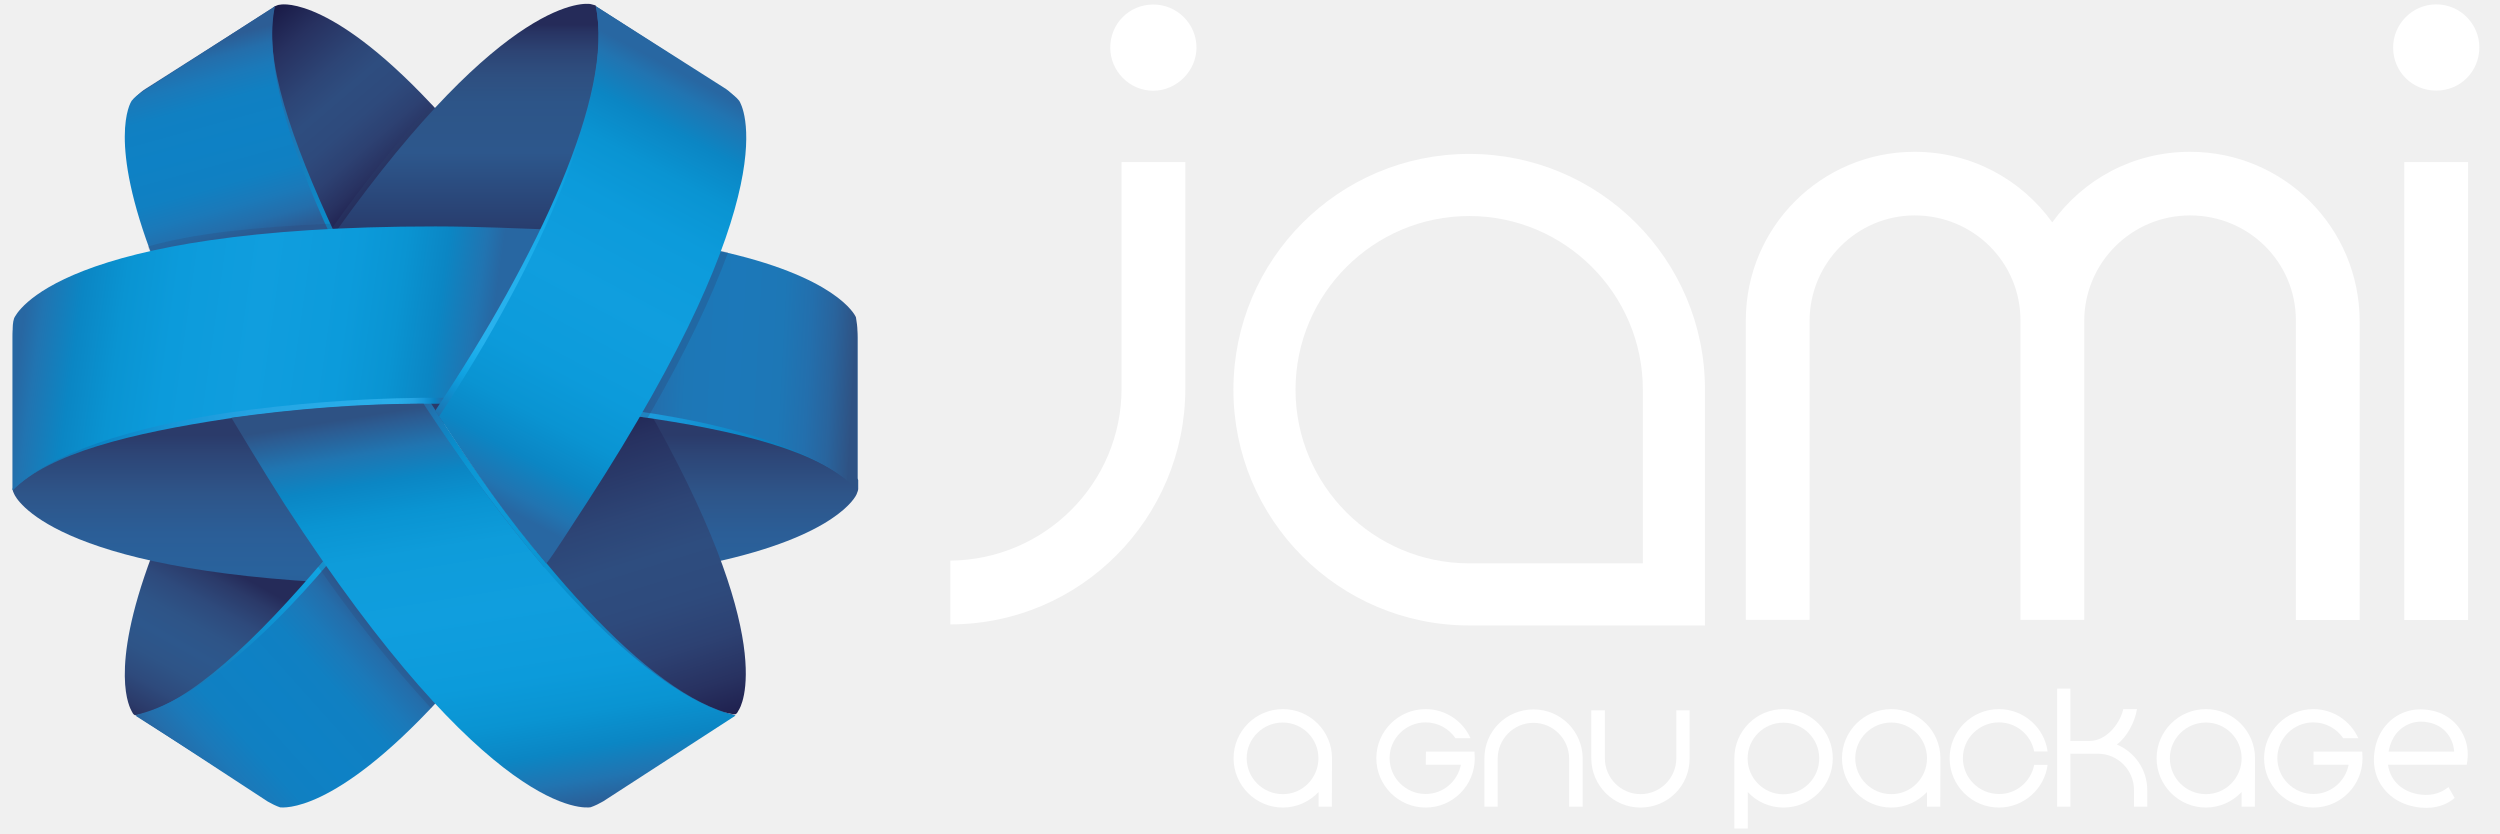
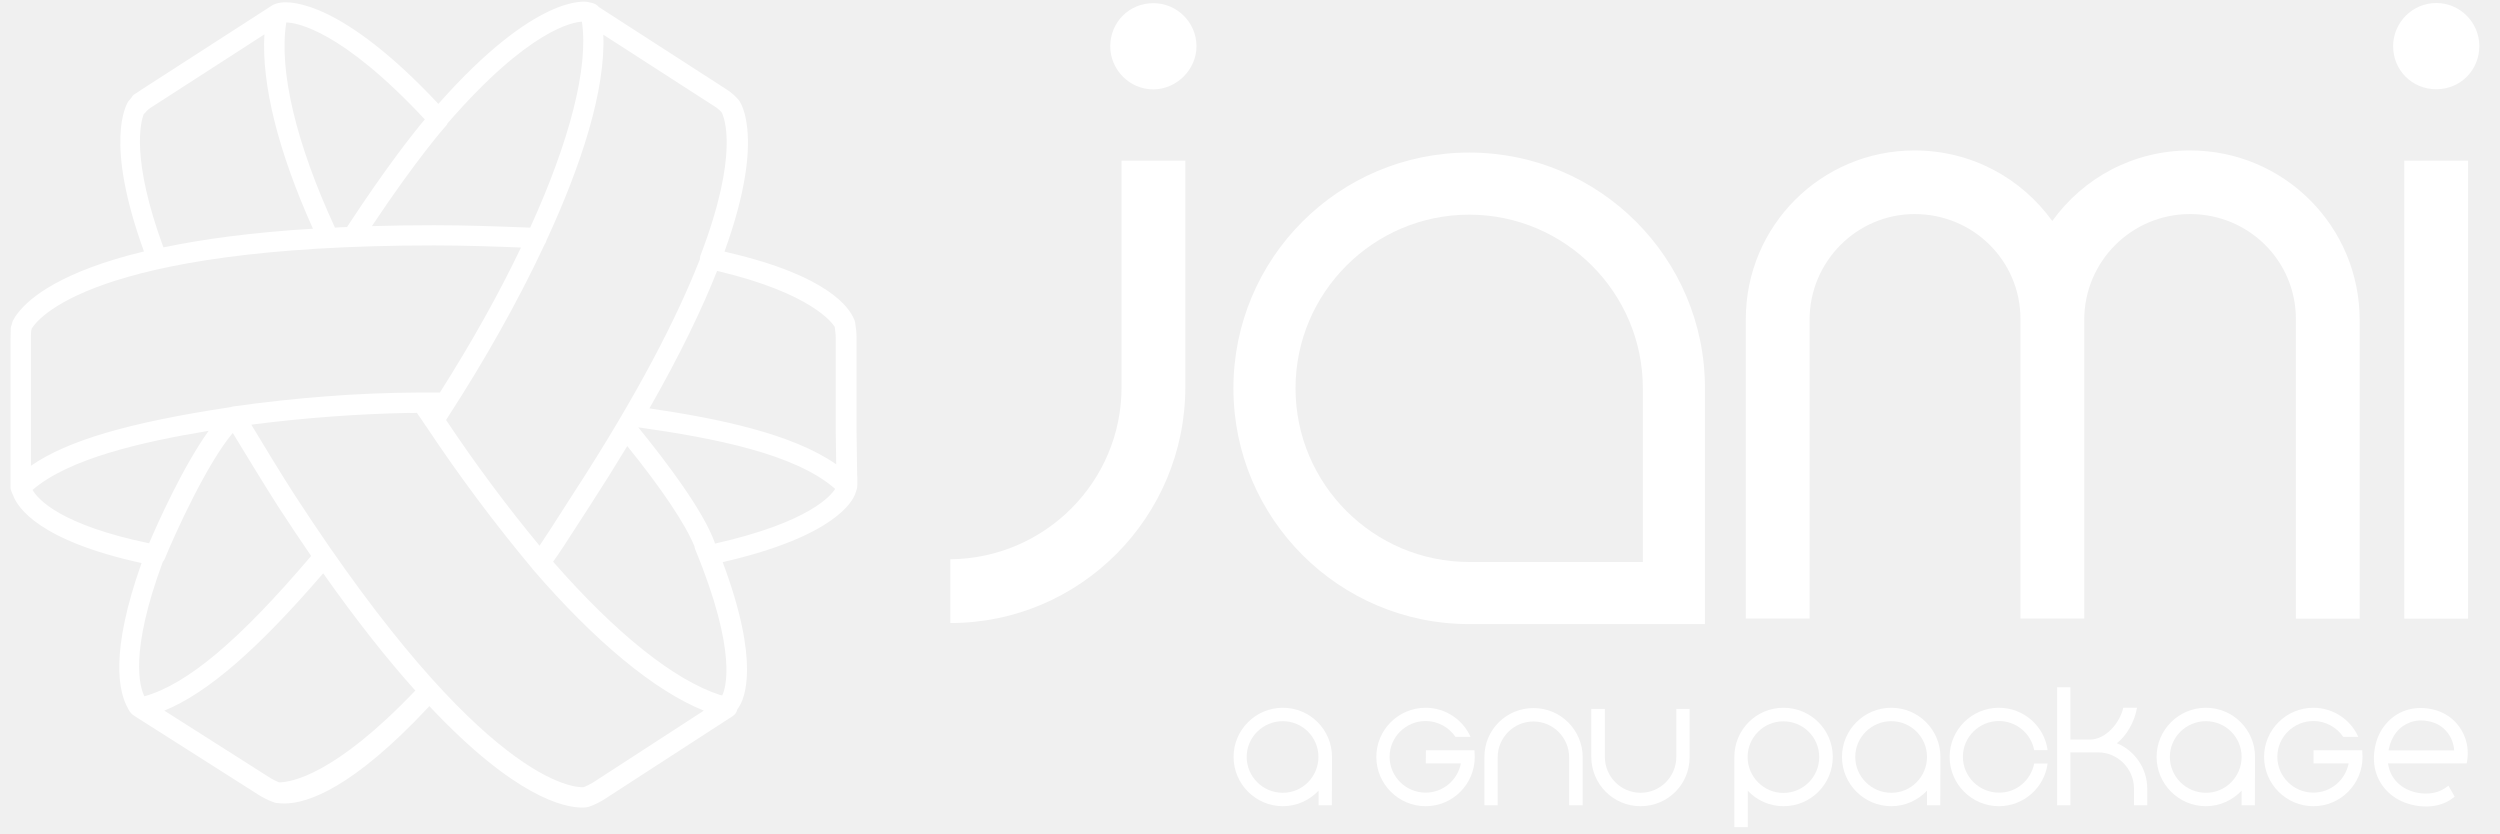
- <svg xmlns="http://www.w3.org/2000/svg" version="1.1" id="Layer_1" x="0px" y="0px" viewBox="0 0 1658.4 552.8" style="enable-background:new 0 0 1658.4 552.8;" xml:space="preserve">
+ <svg xmlns="http://www.w3.org/2000/svg" version="1.1" id="Layer_4" x="0px" y="0px" viewBox="0 0 1658.4 552.8" style="enable-background:new 0 0 1658.4 552.8;" xml:space="preserve">
  <style type="text/css">
	.st0{fill:#FFFFFF;}
- 	.st1{fill:url(#SVGID_1_);}
- 	.st2{fill:url(#SVGID_2_);}
- 	.st3{fill:url(#SVGID_3_);}
- 	.st4{fill:url(#SVGID_4_);}
- 	.st5{fill:url(#SVGID_5_);}
- 	.st6{fill:url(#SVGID_6_);}
- 	.st7{opacity:0.4;fill:url(#SVGID_7_);enable-background:new    ;}
- 	.st8{fill:url(#SVGID_8_);}
- 	.st9{fill:url(#SVGID_9_);}
- 	.st10{fill:url(#SVGID_10_);}
- 	.st11{fill:url(#SVGID_11_);}
- 	.st12{fill:url(#SVGID_12_);}
- 	.st13{fill:url(#SVGID_13_);}
- 	.st14{fill:url(#SVGID_14_);}
- 	.st15{fill:url(#SVGID_15_);}
- 	.st16{fill:url(#SVGID_16_);}
- 	.st17{opacity:0.2;fill:url(#SVGID_17_);enable-background:new    ;}
- 	.st18{fill:url(#SVGID_18_);}
- 	.st19{fill:url(#SVGID_19_);}
- 	.st20{opacity:0.25;fill:url(#SVGID_20_);enable-background:new    ;}
- 	.st21{fill:url(#SVGID_21_);}
- 	.st22{fill:url(#SVGID_22_);}
- 	.st23{opacity:0.2;fill:url(#SVGID_23_);enable-background:new    ;}
- 	.st24{fill:url(#SVGID_24_);}
</style>
-   <g id="Layer_1_1_">
+   <path class="st0" d="M568.6,315.2l-0.4-29v-62.3v-0.1c0-3.5-0.5-7.3-1-10.2c-0.1-0.3-0.2-0.7-0.3-1c0-0.1-0.1-0.3-0.3-0.7  c-3-7.6-17-28.9-83.2-44.3c-0.9-0.2-1.9-0.5-2.8-0.7c14.4-39.8,16.6-65.1,15.2-80.5c0-0.1,0-0.2,0-0.4c0-0.3,0-0.5-0.1-0.8  c-1-9.9-3.5-15.5-5.1-18.1c-0.1-0.2-0.3-0.5-0.5-0.7c-0.5-0.6-1.1-1.2-1.7-1.8c-0.5-0.5-0.9-1-1.4-1.4c-0.1-0.1-0.2-0.2-0.3-0.3  l-0.1-0.1c-0.1-0.1-0.2-0.2-0.4-0.3c-1.5-1.4-3.1-2.5-4.4-3.3L397.3,4.7c-0.6-0.8-1.4-1.4-2.3-1.9c-1.3-0.7-2.5-0.9-3.3-1.1  c-0.3,0-0.6-0.1-1-0.2c-0.3-0.1-0.5-0.1-0.8-0.2c-1.5-0.3-34.1-5.8-99.1,67.6c-64.3-68.6-98-68-104.2-67.2c-2.6,0.2-5.1,1.3-5.8,1.7  c-0.2,0.1-0.4,0.3-0.6,0.4L94.1,59.3c-0.3,0.2-0.7,0.4-1.1,0.8c-0.4,0.3-0.9,0.5-1.3,0.8l-2.3,1.5c-1,0.6-1.7,1.4-2.2,2.4  c-0.6,0.6-1.2,1.3-1.9,2.2c-1.8,2.6-16.1,27.4,10.2,99.8C40.8,180,20,197.4,12.3,207.1c-1.9,2.3-3,4.2-3.6,5.4  c-0.2,0.3-0.3,0.6-0.4,0.9c-0.2,0.7-0.4,1.4-0.6,2.1c-0.4,0.9-0.6,1.8-0.6,2.8v1.7C7,221.6,7,223.1,7,224.6v98.7  c0,1.1,0.3,2.2,0.8,3.2c0.2,0.6,0.4,1.2,0.7,1.6c3.1,8.9,17.8,30.6,85.4,45.4c-21.3,59.9-15,85.9-9.1,96.2c0.6,1.3,1.7,3.5,3.8,4.8  c0.3,0.2,0.7,0.5,1,0.7l83.1,52.8c0.3,0.2,0.6,0.3,0.9,0.5c1.2,0.7,2.8,1.5,4.5,2.3c1.3,0.6,2.7,1.1,4.1,1.6c0.7,0.2,1,0.3,1.7,0.3  c1.4,0.2,3,0.3,4.7,0.3c15.3,0,45.2-10,95.7-64c0.2-0.2,0.4-0.4,0.5-0.6c57.1,60.8,89.8,67.3,101.2,67.3c0,0,0,0,0.1,0s0.2,0,0.2,0  c1.6,0,2.7-0.1,3.3-0.3c0.3,0,0.7-0.1,1-0.2c3.9-1.3,7.3-3.2,9.7-4.6l85.8-55.6c1.5-1,2.6-2.5,2.9-4.2c0.4-0.6,0.8-1.2,1.1-1.7  c3.6-5.3,14.5-29-10.7-96.2c75-17.2,86.4-40.8,88-45.5l0.3-0.9c0.5-1.2,1-2.7,1-4.6v-5.7C568.7,315.9,568.7,315.5,568.6,315.2z   M109,471.4c28.7-11.7,62-40.7,105.4-91.1c22.6,32.1,43,57.6,61.1,77.8c-53.4,56-82.3,60.8-90.3,60.9c-1.8-0.7-3.9-1.7-5.7-2.8  L109,471.4z M393.2,519.2c-2.1,1.2-4.2,2.3-6.2,3c-5.4,0.3-66.4-1.3-191.3-193.5c-9.3-14.4-20.8-33.4-29-47  c35.9-4.6,70.4-7.1,104.7-7.8c0.4,0.1,0.7,0.1,1.1,0.1c0.1,0,0.1,0,0.1,0l3.5-0.1c0.2,0,0.3,0,0.5,0c0.6,1,1.3,1.9,1.9,2.8  c1.3,1.8,2.5,3.7,3.7,5.5c0.2,0.3,0.4,0.5,0.6,0.8c22,33.1,45.7,64.8,70.4,94.3c0,0.1,0,0.1,0,0.1c41.5,48.2,81.2,81,113.7,94  L393.2,519.2z M20.5,309v-84.4c0-2.7,0-4.8,0.5-6.5c3-5.2,37.6-55.3,266.9-55.3c21.2,0,42.2,0.8,57.6,1.4h0.1  c-14.6,30.6-32.8,63.1-53.8,96.2h-14l0,0l0,0c-0.4,0-0.7,0-1.1,0c-38.7,0.2-79.6,3.3-121.9,9.2c-0.3,0.1-0.6,0.1-0.9,0.2  c-0.2,0.1-0.4,0.1-0.6,0.2c-0.2,0-0.3,0-0.5,0.1C85.9,280.2,44.9,292.1,20.5,309z M357.9,362c-21.7-26.2-42.6-54.3-62-83.4  c0.7-1.1,1.4-2.2,2.1-3.3c22.3-34.4,45-74,63.3-113.2c0.6-0.8,1.1-1.8,1.3-2.8c23.3-50.4,39.2-99.9,37.6-136.3l74,47.7  c0.9,0.5,1.9,1.3,2.9,2.2c0,0,0.1,0.1,0.2,0.2c0.4,0.5,1,0.9,1.4,1.4c1.7,3.3,11.8,27.4-14,94.9c-0.3,0.8-0.4,1.6-0.4,2.5  c-14.7,37.6-40.4,88.5-84.5,156.3c-2.7,4.2-5.7,8.8-8.6,13.4C366.4,349.1,361.4,356.9,357.9,362z M475.7,179.7  c63.1,14.9,76.6,34.9,78,37.1c0.3,2.2,0.7,5,0.7,7.2v62.6l0.3,21.4c-29.4-20.4-77.9-30.3-123.9-37.1  C451.4,234.8,465.8,204.7,475.7,179.7z M386,14.4c4.6,30.2-8.2,79.3-34.3,136.6l-5.7-0.2c-15.5-0.6-36.7-1.4-58.1-1.4  c-14.5,0-28.2,0.2-41.2,0.6c30.1-45.2,48.9-66.3,49.1-66.5c0.5-0.5,0.9-1.1,1.1-1.7C351.2,19.1,380.6,14.6,386,14.4z M281.8,79.2  c-7.7,9.2-25.9,32.1-51.6,71.4c-2.7,0.1-5.4,0.2-8,0.4c-25.9-56.1-37.3-104.1-32.3-136.1C196.7,15,226.5,19.9,281.8,79.2z   M95.3,75.8c0.3-0.3,0.6-0.6,0.9-0.9c1.2-1.6,2.9-3,5.1-4.3l74.1-47.8c-2,33.1,9.2,77.9,32.2,128.9c-40.8,2.5-73.3,7-99.2,12.4  C86.7,105,93.4,80.9,95.3,75.8z M21.6,325c23.8-20.7,72.5-31.9,116.8-39.2c-16.8,23.4-33.6,60.7-39.5,74.6  C40.2,348.2,25.2,331.3,21.6,325z M108,372.7c0.5-0.5,0.9-1.1,1.2-1.8c7.3-17.8,28.2-63.5,45.2-83.7c8.3,13.7,20.5,33.7,30.1,48.8  c7.5,11.6,14.9,22.5,21.9,32.8c-47.6,56-82,85-110.6,93.1C92.7,455.7,85.7,433,108,372.7z M479.1,461.3c-0.4,0-0.9-0.2-1.5-0.3l0,0  c-30.3-9.8-69.1-40.8-110.7-88.4c3.8-5.1,9.6-14.2,15.8-23.8c2.9-4.5,5.9-9.1,8.6-13.3c9-13.9,17.2-27,24.8-39.6  c23.1,28.6,38.7,52,44.6,66.6c0.1,0.7,0.2,1.3,0.5,2C489.6,433.3,481.2,457.1,479.1,461.3z M474.3,360.6c-0.1-0.3-0.2-0.7-0.3-1  c-7.6-20.9-31.4-52.5-50.5-76c0,0,0-0.1,0.1-0.1c50.2,7.1,104.1,17.6,130.4,40.8C551.6,328.2,537.8,346.3,474.3,360.6z" />
+   <g>
+     <g>
+       <path class="st0" d="M786.3,106.6v150.2c0,86.2-69.7,156.5-155.9,156.5V371c62.8-0.6,113.6-51.4,113.6-114.2V106.6H786.3z     M793.7,30.7c0-16-13.1-28.6-28.6-28.6c-16,0-28.6,12.6-28.6,28.6c0,15.4,12.6,28.6,28.6,28.6C780.6,59.2,793.7,46.1,793.7,30.7z" />
+       <path class="st0" d="M1523,410.4V211.7c0-38.8-31.4-69.7-70.2-69.7c-38.8,0-70.2,31.4-70.2,70.2v198.1h-42.3V211.7    c0-38.8-31.4-69.7-70.2-69.7c-38.3,0-69.7,31.4-69.7,70.2v198.1h-42.3V211.7c0-62.2,50.3-111.9,111.9-111.9    c37.7,0,70.8,18.3,91.4,46.8c20.6-28.6,53.7-46.8,91.4-46.8c62.2,0,112.5,50.3,112.5,112.5v198.1H1523z" />
+       <path class="st0" d="M1616.1,59.2c-16,0-28.6-12.6-28.6-28.6c0-15.4,12.6-28.6,28.6-28.6s28.6,13.1,28.6,28.6    C1644.6,46.7,1632.1,59.2,1616.1,59.2z M1637.2,106.6v303.8h-42.3V106.6H1637.2z" />
+       <path class="st0" d="M974.6,142.4c63.5,0,115.2,51.7,115.2,115.2v115.2H974.6c-63.5,0-115.2-51.7-115.2-115.2    S911.1,142.4,974.6,142.4 M974.6,101.2c-86.4,0-156.4,70-156.4,156.4S888.3,414,974.6,414H1131V257.6    C1131.1,171.2,1061,101.2,974.6,101.2L974.6,101.2z" />
+     </g>
    <g>
      <g>
-         <path class="st0" d="M786.3,107.5v150.2c0,86.2-69.7,156.5-155.9,156.5v-42.3c62.8-0.6,113.6-51.4,113.6-114.2V107.5H786.3z      M793.7,31.6c0-16-13.1-28.6-28.6-28.6c-16,0-28.6,12.6-28.6,28.6c0,15.4,12.6,28.6,28.6,28.6C780.6,60.1,793.7,47,793.7,31.6z" />
-         <path class="st0" d="M1523,411.3V212.6c0-38.8-31.4-69.7-70.2-69.7c-38.8,0-70.2,31.4-70.2,70.2v198.1h-42.3V212.6     c0-38.8-31.4-69.7-70.2-69.7c-38.3,0-69.7,31.4-69.7,70.2v198.1h-42.3V212.6c0-62.2,50.3-111.9,111.9-111.9     c37.7,0,70.8,18.3,91.4,46.8c20.6-28.6,53.7-46.8,91.4-46.8c62.2,0,112.5,50.3,112.5,112.5v198.1H1523z" />
-         <path class="st0" d="M1616.1,60.1c-16,0-28.6-12.6-28.6-28.6c0-15.4,12.6-28.6,28.6-28.6s28.6,13.1,28.6,28.6     C1644.6,47.5,1632.1,60.1,1616.1,60.1z M1637.2,107.5v303.8h-42.3V107.5H1637.2z" />
-         <path class="st0" d="M974.6,143.3c63.5,0,115.2,51.7,115.2,115.2v115.2H974.6c-63.5,0-115.2-51.7-115.2-115.2     S911.1,143.3,974.6,143.3 M974.6,102.1c-86.4,0-156.4,70-156.4,156.4s70,156.4,156.4,156.4H1131V258.5     C1131.1,172.1,1061,102.1,974.6,102.1L974.6,102.1z" />
+         <path class="st0" d="M883.5,534.2h-8.8v-9.7c-6,6.3-14.4,10.3-23.7,10.3c-18,0-32.7-14.7-32.7-32.7s14.7-32.6,32.7-32.6     s32.6,14.6,32.6,32.6L883.5,534.2L883.5,534.2z M874.6,502.1c0-13.1-10.6-23.7-23.7-23.7c-13.1,0-23.9,10.6-23.9,23.7     s10.7,23.8,23.9,23.8C864,526,874.6,515.2,874.6,502.1z" />
+         <path class="st0" d="M945.9,497.7h32.2c0.1,1.4,0.2,3,0.2,4.4c0,18-14.5,32.7-32.6,32.7c-18,0-32.7-14.7-32.7-32.7     s14.7-32.6,32.7-32.6c13.2,0,24.7,7.9,29.8,19.3h-10c-4.3-6.3-11.6-10.5-19.8-10.5c-13.1,0-23.9,10.6-23.9,23.7     s10.7,23.8,23.9,23.8c11.6,0,21.2-8.3,23.4-19.4h-23.3L945.9,497.7L945.9,497.7z" />
+         <path class="st0" d="M1049.7,534.2h-8.8v-31.8c0-13.1-10.6-23.8-23.7-23.8s-23.7,10.7-23.7,23.8v31.8h-8.8v-32.1     c0-18,14.5-32.4,32.6-32.4c18.1,0,32.6,14.7,32.6,32.7v31.8H1049.7z" />
+         <path class="st0" d="M1055.8,470.3h8.8v31.8c0,13.1,10.6,23.8,23.7,23.8s23.7-10.7,23.7-23.8v-31.8h8.8v32.1     c0,18-14.5,32.4-32.6,32.4c-18,0-32.6-14.7-32.6-32.7v-31.8H1055.8z" />
+         <path class="st0" d="M1150.5,548.7v-46.6c0-18,14.5-32.6,32.6-32.6s32.7,14.6,32.7,32.6c0,18-14.5,32.7-32.7,32.7     c-9.3,0-17.8-3.9-23.7-10.3v24.2H1150.5z M1183,526c13.2,0,23.8-10.7,23.8-23.8c0-13.1-10.6-23.7-23.8-23.7     c-13.1,0-23.7,10.6-23.7,23.7C1159.3,515.2,1169.9,526,1183,526z" />
+         <path class="st0" d="M1287.1,534.2h-8.8v-9.7c-6,6.3-14.4,10.3-23.7,10.3c-18,0-32.7-14.7-32.7-32.7s14.7-32.6,32.7-32.6     s32.6,14.6,32.6,32.6L1287.1,534.2L1287.1,534.2z M1278.3,502.1c0-13.1-10.6-23.7-23.7-23.7s-23.9,10.6-23.9,23.7     s10.7,23.8,23.9,23.8C1267.7,526,1278.3,515.2,1278.3,502.1z" />
+         <path class="st0" d="M1349.4,506.5h8.9c-2.1,16-15.9,28.3-32.3,28.3c-18,0-32.7-14.7-32.7-32.7s14.7-32.6,32.7-32.6     c16.5,0,30.2,12.3,32.3,28.1h-8.9c-2.1-11-11.8-19.3-23.4-19.3c-13.1,0-23.9,10.6-23.9,23.7c0,13.1,10.7,23.8,23.9,23.8     C1337.5,526,1347.2,517.6,1349.4,506.5z" />
+         <path class="st0" d="M1424.4,523.1v11.1h-8.8v-11.1c0-13.1-10.7-24-23.8-24h-18.4v35.1h-8.8v-78.3h8.8v34.7h12.9     c10.6,0,19.9-11,22.2-21.1h9.1c-1.4,8.6-6.7,18.6-13.4,23.5C1415.9,497.8,1424.4,509.5,1424.4,523.1z" />
+         <path class="st0" d="M1495.8,534.2h-8.8v-9.7c-6,6.3-14.4,10.3-23.7,10.3c-18,0-32.7-14.7-32.7-32.7s14.7-32.6,32.7-32.6     s32.6,14.6,32.6,32.6L1495.8,534.2L1495.8,534.2z M1487,502.1c0-13.1-10.6-23.7-23.7-23.7s-23.9,10.6-23.9,23.7     s10.7,23.8,23.9,23.8C1476.4,526,1487,515.2,1487,502.1z" />
+         <path class="st0" d="M1534.8,497.7h32.2c0.1,1.4,0.2,3,0.2,4.4c0,18-14.5,32.7-32.6,32.7c-18,0-32.7-14.7-32.7-32.7     s14.7-32.6,32.7-32.6c13.2,0,24.7,7.9,29.8,19.3h-10c-4.3-6.3-11.6-10.5-19.8-10.5c-13.1,0-23.9,10.6-23.9,23.7     s10.7,23.8,23.9,23.8c11.6,0,21.2-8.3,23.4-19.4h-23.3v-8.7L1534.8,497.7L1534.8,497.7z" />
      </g>
-       <g>
-         <g>
-           <path class="st0" d="M883.5,535.1h-8.8v-9.7c-6,6.3-14.4,10.3-23.7,10.3c-18,0-32.7-14.7-32.7-32.7s14.7-32.6,32.7-32.6      s32.6,14.6,32.6,32.6L883.5,535.1L883.5,535.1z M874.6,503c0-13.1-10.6-23.7-23.7-23.7c-13.1,0-23.9,10.6-23.9,23.7      c0,13.1,10.7,23.8,23.9,23.8C864,526.9,874.6,516.1,874.6,503z" />
-           <path class="st0" d="M945.9,498.6h32.2c0.1,1.4,0.2,3,0.2,4.4c0,18-14.5,32.7-32.6,32.7c-18,0-32.7-14.7-32.7-32.7      s14.7-32.6,32.7-32.6c13.2,0,24.7,7.9,29.8,19.3h-10c-4.3-6.3-11.6-10.5-19.8-10.5c-13.1,0-23.9,10.6-23.9,23.7      s10.7,23.8,23.9,23.8c11.6,0,21.2-8.3,23.4-19.4h-23.3L945.9,498.6L945.9,498.6z" />
-           <path class="st0" d="M1049.7,535.1h-8.8v-31.8c0-13.1-10.6-23.8-23.7-23.8s-23.7,10.7-23.7,23.8v31.8h-8.8V503      c0-18,14.5-32.4,32.6-32.4c18.1,0,32.6,14.7,32.6,32.7v31.8L1049.7,535.1L1049.7,535.1z" />
-           <path class="st0" d="M1055.8,471.2h8.8V503c0,13.1,10.6,23.8,23.7,23.8s23.7-10.7,23.7-23.8v-31.8h8.8v32.1      c0,18-14.5,32.4-32.6,32.4c-18,0-32.6-14.7-32.6-32.7v-31.8H1055.8z" />
-           <path class="st0" d="M1150.5,549.6V503c0-18,14.5-32.6,32.6-32.6s32.7,14.6,32.7,32.6s-14.5,32.7-32.7,32.7      c-9.3,0-17.8-3.9-23.7-10.3v24.2L1150.5,549.6L1150.5,549.6z M1183,526.9c13.2,0,23.8-10.7,23.8-23.8s-10.6-23.7-23.8-23.7      c-13.1,0-23.7,10.6-23.7,23.7C1159.3,516.2,1169.9,526.9,1183,526.9z" />
-           <path class="st0" d="M1287.1,535.1h-8.8v-9.7c-6,6.3-14.4,10.3-23.7,10.3c-18,0-32.7-14.7-32.7-32.7s14.7-32.6,32.7-32.6      s32.6,14.6,32.6,32.6L1287.1,535.1L1287.1,535.1z M1278.3,503c0-13.1-10.6-23.7-23.7-23.7s-23.9,10.6-23.9,23.7      c0,13.1,10.7,23.8,23.9,23.8C1267.7,526.9,1278.3,516.1,1278.3,503z" />
-           <path class="st0" d="M1349.4,507.4h8.9c-2.1,16-15.9,28.3-32.3,28.3c-18,0-32.7-14.7-32.7-32.7s14.7-32.6,32.7-32.6      c16.5,0,30.2,12.3,32.3,28.1h-8.9c-2.1-11-11.8-19.3-23.4-19.3c-13.1,0-23.9,10.6-23.9,23.7c0,13.1,10.7,23.8,23.9,23.8      C1337.5,526.9,1347.2,518.5,1349.4,507.4z" />
-           <path class="st0" d="M1424.4,524v11.1h-8.8V524c0-13.1-10.7-24-23.8-24h-18.4v35.1h-8.8v-78.3h8.8v34.7h12.9      c10.6,0,19.9-11,22.2-21.1h9.1c-1.4,8.6-6.7,18.6-13.4,23.5C1415.9,498.7,1424.4,510.4,1424.4,524z" />
-           <path class="st0" d="M1495.8,535.1h-8.8v-9.7c-6,6.3-14.4,10.3-23.7,10.3c-18,0-32.7-14.7-32.7-32.7s14.7-32.6,32.7-32.6      s32.6,14.6,32.6,32.6L1495.8,535.1L1495.8,535.1z M1487,503c0-13.1-10.6-23.7-23.7-23.7s-23.9,10.6-23.9,23.7      c0,13.1,10.7,23.8,23.9,23.8C1476.4,526.9,1487,516.1,1487,503z" />
-           <path class="st0" d="M1534.8,498.6h32.2c0.1,1.4,0.2,3,0.2,4.4c0,18-14.5,32.7-32.6,32.7c-18,0-32.7-14.7-32.7-32.7      s14.7-32.6,32.7-32.6c13.2,0,24.7,7.9,29.8,19.3h-10c-4.3-6.3-11.6-10.5-19.8-10.5c-13.1,0-23.9,10.6-23.9,23.7      s10.7,23.8,23.9,23.8c11.6,0,21.2-8.3,23.4-19.4h-23.3v-8.7H1534.8z" />
-         </g>
-         <path class="st0" d="M1635.3,490.5c-1.8-5-4.7-9.2-8.6-12.6c-4-3.4-8.8-5.7-14.3-6.7c-5.9-1.1-11.5-0.8-16.7,1s-9.6,4.9-13.2,9.2     c-3.6,4.3-6,9.5-7.1,15.6s-0.8,11.8,1,17.2c1.8,5.3,5,9.9,9.4,13.6c4.4,3.7,9.9,6.2,16.3,7.4c2.5,0.5,4.9,0.7,7.3,0.7     c2.3,0,4.6-0.2,6.8-0.7c4.4-0.9,8.4-2.8,11.8-5.6l0.3-0.3l-4.1-7.2l-0.5,0.4c-2.7,2.1-5.8,3.6-9.2,4.3c-3.4,0.7-7,0.7-10.8,0     c-5.5-1.1-10.1-3.4-13.6-7c-3.3-3.4-5.3-7.6-6-12.5h52.2l0.1-0.4C1637.5,500.9,1637.1,495.5,1635.3,490.5z M1584.5,498.6     c0-0.2,0.1-0.5,0.1-0.7c0.9-4.5,2.6-8.3,5.1-11.4s5.7-5.3,9.3-6.6c2.2-0.8,4.6-1.2,7.1-1.2c1.5,0,3.1,0.2,4.7,0.5     c5.4,1,9.7,3.6,12.7,7.5c2.7,3.4,4.2,7.5,4.5,11.9" />
-       </g>
-     </g>
-   </g>
-   <g id="Layer_3">
-     <g>
-       <linearGradient id="SVGID_1_" gradientUnits="userSpaceOnUse" x1="310.571" y1="-171.592" x2="288.072" y2="-145.343" gradientTransform="matrix(1 0 0 -1 -8.0854 105.5911)">
-         <stop offset="0" style="stop-color:#2B3B6A" />
-         <stop offset="1" style="stop-color:#2B3B6A" />
-       </linearGradient>
-       <polygon class="st1" points="272.7,257.6 307.5,256.6 290.3,289.4   " />
-       <linearGradient id="SVGID_2_" gradientUnits="userSpaceOnUse" x1="504.335" y1="-182.943" x2="504.335" y2="-363.358" gradientTransform="matrix(1 0 0 -1 -8.0854 105.5911)">
-         <stop offset="0" style="stop-color:#2B3B6A" />
-         <stop offset="7.040000e-02" style="stop-color:#2D4576" />
-         <stop offset="0.216" style="stop-color:#2E5589" />
-         <stop offset="0.361" style="stop-color:#2B5E97" />
-         <stop offset="0.5" style="stop-color:#29629C" />
-         <stop offset="0.639" style="stop-color:#2B5E97" />
-         <stop offset="0.783" style="stop-color:#2E5589" />
-         <stop offset="0.93" style="stop-color:#2D4576" />
-         <stop offset="1" style="stop-color:#2B3B6A" />
-       </linearGradient>
-       <path class="st2" d="M423.2,265.9c128,20.6,146.1,52.5,146.1,52.5c0,2,0,3.9,0,5.9c0,1-0.5,2-1,3.4c-0.5,1.5-13.2,27.9-96.1,45.6    L423.2,265.9z" />
-       <linearGradient id="SVGID_3_" gradientUnits="userSpaceOnUse" x1="103.196" y1="-376.987" x2="161.736" y2="-272.756" gradientTransform="matrix(1 0 0 -1 -8.0854 105.5911)">
-         <stop offset="0" style="stop-color:#252B59" />
-         <stop offset="8.590000e-02" style="stop-color:#2B3A69" />
-         <stop offset="0.227" style="stop-color:#2E4A7C" />
-         <stop offset="0.366" style="stop-color:#2E5487" />
-         <stop offset="0.5" style="stop-color:#2D578C" />
-         <stop offset="0.634" style="stop-color:#2E5487" />
-         <stop offset="0.773" style="stop-color:#2E4A7C" />
-         <stop offset="0.914" style="stop-color:#2B3A69" />
-         <stop offset="1" style="stop-color:#252B59" />
-       </linearGradient>
-       <path class="st3" d="M100.6,368.9c-28.9,77-14.2,101-13.2,103c0.5,1,1,2,2,2.5c2,0,3.9-0.5,5.9-1c0,0,52.5-2.5,113.7-89.7    L100.6,368.9z" />
-       <linearGradient id="SVGID_4_" gradientUnits="userSpaceOnUse" x1="270.574" y1="-23.062" x2="173.678" y2="89.984" gradientTransform="matrix(1 0 0 -1 -8.0854 105.5911)">
-         <stop offset="0" style="stop-color:#181844" />
-         <stop offset="2.840000e-02" style="stop-color:#1E1E4C" />
-         <stop offset="0.135" style="stop-color:#283261" />
-         <stop offset="0.247" style="stop-color:#2D4172" />
-         <stop offset="0.365" style="stop-color:#2E4A7C" />
-         <stop offset="0.5" style="stop-color:#2E4D7F" />
-         <stop offset="0.618" style="stop-color:#2D4576" />
-         <stop offset="0.812" style="stop-color:#273160" />
-         <stop offset="1" style="stop-color:#181844" />
-       </linearGradient>
-       <path class="st4" d="M291.8,75.2c-70.1-77-104-72.6-105.9-72.1c-1,0-2.5,0.5-3.4,1c-2.5,1-4.9,8.8-4.9,8.8s-14.7,42.7,44.6,156.4    L291.8,75.2z" />
-       <linearGradient id="SVGID_5_" gradientUnits="userSpaceOnUse" x1="462.453" y1="-389.366" x2="387.597" y2="-148.224" gradientTransform="matrix(1 0 0 -1 -8.0854 105.5911)">
-         <stop offset="0" style="stop-color:#181844" />
-         <stop offset="2.840000e-02" style="stop-color:#1E1E4C" />
-         <stop offset="0.135" style="stop-color:#283261" />
-         <stop offset="0.247" style="stop-color:#2D4172" />
-         <stop offset="0.365" style="stop-color:#2E4A7C" />
-         <stop offset="0.5" style="stop-color:#2E4D7F" />
-         <stop offset="0.618" style="stop-color:#2D4576" />
-         <stop offset="0.812" style="stop-color:#273160" />
-         <stop offset="1" style="stop-color:#181844" />
-       </linearGradient>
-       <path class="st5" d="M353.1,370.3c95.1,108.8,128.4,102.5,128.4,102.5c2,0.5,4.4,1,6.4,1c1-0.5,1.5-1.5,2-2.5    c1.5-2,28.4-46.1-62.8-204.9L353.1,370.3z" />
-       <linearGradient id="SVGID_6_" gradientUnits="userSpaceOnUse" x1="127.285" y1="-182.942" x2="127.285" y2="-363.353" gradientTransform="matrix(1 0 0 -1 -8.0854 105.5911)">
-         <stop offset="0" style="stop-color:#2B3B6A" />
-         <stop offset="7.040000e-02" style="stop-color:#2D4576" />
-         <stop offset="0.216" style="stop-color:#2E5589" />
-         <stop offset="0.361" style="stop-color:#2B5E97" />
-         <stop offset="0.5" style="stop-color:#29629C" />
-         <stop offset="0.639" style="stop-color:#2B5E97" />
-         <stop offset="0.783" style="stop-color:#2E5589" />
-         <stop offset="0.93" style="stop-color:#2D4576" />
-         <stop offset="1" style="stop-color:#2B3B6A" />
-       </linearGradient>
-       <path class="st6" d="M230,387C33.9,378.7,10.4,330.1,9.4,327.7c-0.5-1-1-2-1-3.4c0.5-3.4,7.4-9.8,7.4-9.8s52-31.9,138.7-49    L230,387z" />
-       <linearGradient id="SVGID_7_" gradientUnits="userSpaceOnUse" x1="226.492" y1="-5.859" x2="297.318" y2="-5.859" gradientTransform="matrix(1 0 0 -1 -8.0854 105.5911)">
-         <stop offset="0" style="stop-color:#2B3B6A" />
-         <stop offset="1" style="stop-color:#2B3B6A" />
-       </linearGradient>
-       <path class="st7" d="M286.4,69.3c-24.5,26.5-47.1,54.9-67.7,84.3h4.9c15.2-19.1,52.9-67.2,65.7-80.9L286.4,69.3z" />
-       <linearGradient id="SVGID_8_" gradientUnits="userSpaceOnUse" x1="319.917" y1="-80.806" x2="319.917" y2="89.362" gradientTransform="matrix(1 0 0 -1 -8.0854 105.5911)">
-         <stop offset="0" style="stop-color:#252B59" />
-         <stop offset="0.5" style="stop-color:#2D578C" />
-         <stop offset="0.693" style="stop-color:#2D5588" />
-         <stop offset="0.804" style="stop-color:#2E4F80" />
-         <stop offset="0.893" style="stop-color:#2D4474" />
-         <stop offset="0.971" style="stop-color:#283463" />
-         <stop offset="1" style="stop-color:#252B59" />
-       </linearGradient>
-       <path class="st8" d="M365.3,157.6c51.5-121.1,31.4-149,31.4-149c-0.5-1.5-1-3.4-1.5-4.9c-1-0.5-2-0.5-3.4-1    c-2.5-0.5-55.9-7.4-168.7,150.5L365.3,157.6z" />
-       <linearGradient id="SVGID_9_" gradientUnits="userSpaceOnUse" x1="164.803" y1="-411.205" x2="475.677" y2="58.704" gradientTransform="matrix(1 0 0 -1 -8.0854 105.5911)">
-         <stop offset="0" style="stop-color:#2867A2" />
-         <stop offset="8.239999e-02" style="stop-color:#177EBC" />
-         <stop offset="0.168" style="stop-color:#0E91D1" />
-         <stop offset="0.253" style="stop-color:#10A2E1" />
-         <stop offset="0.337" style="stop-color:#18ACEA" />
-         <stop offset="0.42" style="stop-color:#24B1ED" />
-         <stop offset="0.5" style="stop-color:#28B1ED" />
-         <stop offset="0.58" style="stop-color:#24B1ED" />
-         <stop offset="0.663" style="stop-color:#18ACEA" />
-         <stop offset="0.747" style="stop-color:#10A2E1" />
-         <stop offset="0.833" style="stop-color:#0E91D1" />
-         <stop offset="0.918" style="stop-color:#177EBC" />
-         <stop offset="1" style="stop-color:#2867A2" />
-       </linearGradient>
-       <path class="st9" d="M287.9,461.5c-69.6,75.5-103,71.1-104.9,71.1c-2.9-1-5.9-2.5-8.3-3.9l-84.8-53.9c35.8-7.8,79.9-50,126-104.4    L287.9,461.5z" />
-       <linearGradient id="SVGID_10_" gradientUnits="userSpaceOnUse" x1="136.703" y1="-420.541" x2="259.833" y2="-310.296" gradientTransform="matrix(1 0 0 -1 -8.0854 105.5911)">
-         <stop offset="0" style="stop-color:#2C5D95" />
-         <stop offset="8.220001e-02" style="stop-color:#246EAB" />
-         <stop offset="0.181" style="stop-color:#1B79B9" />
-         <stop offset="0.301" style="stop-color:#1080C2" />
-         <stop offset="0.5" style="stop-color:#0E81C5" />
-         <stop offset="0.699" style="stop-color:#1080C2" />
-         <stop offset="0.819" style="stop-color:#1B79B9" />
-         <stop offset="0.918" style="stop-color:#246EAB" />
-         <stop offset="1" style="stop-color:#2C5D95" />
-       </linearGradient>
-       <path class="st10" d="M290.8,464.5c-69.6,75.5-103,71.1-104.9,71.1c-2.9-1-5.9-2.5-8.3-3.9l-87.8-57.4    c35.8-7.8,82.9-47.1,128.9-101.5L290.8,464.5z" />
-       <linearGradient id="SVGID_11_" gradientUnits="userSpaceOnUse" x1="125.342" y1="61.879" x2="411.258" y2="-414.646" gradientTransform="matrix(1 0 0 -1 -8.0854 105.5911)">
-         <stop offset="0" style="stop-color:#2C5D95" />
-         <stop offset="1.760000e-02" style="stop-color:#2A6199" />
-         <stop offset="0.141" style="stop-color:#1C79B7" />
-         <stop offset="0.263" style="stop-color:#0A8CCA" />
-         <stop offset="0.384" style="stop-color:#0B97D4" />
-         <stop offset="0.5" style="stop-color:#0E9AD8" />
-         <stop offset="0.616" style="stop-color:#0B97D4" />
-         <stop offset="0.737" style="stop-color:#0A8CCA" />
-         <stop offset="0.859" style="stop-color:#1C79B7" />
-         <stop offset="0.982" style="stop-color:#2A6199" />
-         <stop offset="1" style="stop-color:#2C5D95" />
-       </linearGradient>
-       <path class="st11" d="M105,170.3C74.1,90.9,89.3,65.9,90.3,64.4c2-2.5,4.4-4.4,6.9-5.9L182,4.6c-7.4,34.8,11.3,88.2,40.2,150.5    L105,170.3z" />
-       <linearGradient id="SVGID_12_" gradientUnits="userSpaceOnUse" x1="434.925" y1="-411.556" x2="251.08" y2="-179.997" gradientTransform="matrix(1 0 0 -1 -8.0854 105.5911)">
-         <stop offset="0" style="stop-color:#2C5D95" />
-         <stop offset="2.570000e-02" style="stop-color:#2A6199" />
-         <stop offset="0.205" style="stop-color:#1C79B7" />
-         <stop offset="0.384" style="stop-color:#0A8CCA" />
-         <stop offset="0.56" style="stop-color:#0B97D4" />
-         <stop offset="0.73" style="stop-color:#0E9AD8" />
-         <stop offset="0.792" style="stop-color:#0B97D4" />
-         <stop offset="0.858" style="stop-color:#0A8CCA" />
-         <stop offset="0.924" style="stop-color:#1C79B7" />
-         <stop offset="0.991" style="stop-color:#2A6199" />
-         <stop offset="1" style="stop-color:#2C5D95" />
-       </linearGradient>
-       <path class="st12" d="M283.9,264.4c-42.7,0-85.3,3.4-127.5,9.3c1.5,2.5,21.1,35.3,35.3,57.4c136.3,209.8,200,201.5,203,201    c2.9-1,5.9-2.5,8.3-3.9l84.8-53.9C430,462,349.6,367.9,283.9,264.4z" />
-       <linearGradient id="SVGID_13_" gradientUnits="userSpaceOnUse" x1="169.254" y1="-54.688" x2="133.459" y2="74.172" gradientTransform="matrix(1 0 0 -1 -8.0854 105.5911)">
-         <stop offset="0" style="stop-color:#2C5D95" />
-         <stop offset="8.220001e-02" style="stop-color:#246EAB" />
-         <stop offset="0.181" style="stop-color:#1B79B9" />
-         <stop offset="0.301" style="stop-color:#1080C2" />
-         <stop offset="0.5" style="stop-color:#0E81C5" />
-         <stop offset="0.699" style="stop-color:#1080C2" />
-         <stop offset="0.819" style="stop-color:#1B79B9" />
-         <stop offset="0.918" style="stop-color:#246EAB" />
-         <stop offset="1" style="stop-color:#2C5D95" />
-       </linearGradient>
-       <path class="st13" d="M102.1,172.8C71.2,93.3,86.4,68.3,87.3,66.9c2-2.5,4.4-4.4,6.9-5.9l88.2-56.9c-7.4,34.8,8.3,91.2,37.3,153    L102.1,172.8z" />
-       <linearGradient id="SVGID_14_" gradientUnits="userSpaceOnUse" x1="574.639" y1="-141.459" x2="16.94" y2="-141.459" gradientTransform="matrix(1 0 0 -1 -8.0854 105.5911)">
-         <stop offset="0" style="stop-color:#2867A2" />
-         <stop offset="1.280000e-02" style="stop-color:#256BA7" />
-         <stop offset="0.112" style="stop-color:#0B83C3" />
-         <stop offset="0.211" style="stop-color:#1797D8" />
-         <stop offset="0.31" style="stop-color:#25A3E2" />
-         <stop offset="0.407" style="stop-color:#27ABE7" />
-         <stop offset="0.5" style="stop-color:#2AAEEA" />
-         <stop offset="0.593" style="stop-color:#27ABE7" />
-         <stop offset="0.69" style="stop-color:#25A3E2" />
-         <stop offset="0.788" style="stop-color:#1797D8" />
-         <stop offset="0.888" style="stop-color:#0B83C3" />
-         <stop offset="0.987" style="stop-color:#256BA7" />
-         <stop offset="1" style="stop-color:#2867A2" />
-       </linearGradient>
-       <path class="st14" d="M422.7,276.2c66.2,9.3,121.1,23,146.1,48V223.8c0-2.9-0.5-6.4-1-9.3c-0.5-1.5-13.2-27.5-93.2-44.6    L422.7,276.2z" />
-       <linearGradient id="SVGID_15_" gradientUnits="userSpaceOnUse" x1="414.764" y1="-133.56" x2="574.166" y2="-142.151" gradientTransform="matrix(1 0 0 -1 -8.0854 105.5911)">
-         <stop offset="0" style="stop-color:#2E5284" />
-         <stop offset="6.100000e-03" style="stop-color:#2E5486" />
-         <stop offset="9.120000e-02" style="stop-color:#29649D" />
-         <stop offset="0.188" style="stop-color:#236FAD" />
-         <stop offset="0.305" style="stop-color:#1D77B6" />
-         <stop offset="0.5" style="stop-color:#1C78B9" />
-         <stop offset="0.695" style="stop-color:#1D77B6" />
-         <stop offset="0.812" style="stop-color:#236FAD" />
-         <stop offset="0.909" style="stop-color:#29649D" />
-         <stop offset="0.994" style="stop-color:#2E5486" />
-         <stop offset="1" style="stop-color:#2E5284" />
-       </linearGradient>
-       <path class="st15" d="M422.7,272.8c66.2,9.3,121.1,27,146.1,52v-105c0-2.9-0.5-6.4-1-9.3c-0.5-1.5-13.2-27.5-93.2-44.6    L422.7,272.8z" />
-       <linearGradient id="SVGID_16_" gradientUnits="userSpaceOnUse" x1="16.485" y1="-134.059" x2="304.08" y2="-134.059" gradientTransform="matrix(1 0 0 -1 -8.0854 105.5911)">
-         <stop offset="0" style="stop-color:#2867A2" />
-         <stop offset="2.250000e-02" style="stop-color:#256BA7" />
-         <stop offset="0.197" style="stop-color:#0B83C3" />
-         <stop offset="0.372" style="stop-color:#1797D8" />
-         <stop offset="0.545" style="stop-color:#25A3E2" />
-         <stop offset="0.715" style="stop-color:#27ABE7" />
-         <stop offset="0.879" style="stop-color:#2AAEEA" />
-         <stop offset="0.901" style="stop-color:#27ABE7" />
-         <stop offset="0.925" style="stop-color:#25A3E2" />
-         <stop offset="0.949" style="stop-color:#1797D8" />
-         <stop offset="0.973" style="stop-color:#0B83C3" />
-         <stop offset="0.997" style="stop-color:#256BA7" />
-         <stop offset="1" style="stop-color:#2867A2" />
-       </linearGradient>
-       <path class="st16" d="M362.9,156.1c-14.7-0.5-46.6-2-74-2c-250.5,0-278,57.9-279.5,60.8c-1,2.9-1,5.9-1,9.3v101    c24.5-24.5,78-37.8,143.2-47.6c42.2-5.9,84.3-9.3,127-9.8c7.8,0,15.7,0,23.5,0C302.1,267.4,377.6,156.6,362.9,156.1z" />
-       <linearGradient id="SVGID_17_" gradientUnits="userSpaceOnUse" x1="218.736" y1="-59.431" x2="110.651" y2="-44.231" gradientTransform="matrix(1 0 0 -1 -8.0854 105.5911)">
-         <stop offset="0" style="stop-color:#2B3B6A" />
-         <stop offset="1" style="stop-color:#2B3B6A" />
-       </linearGradient>
-       <path class="st17" d="M219.7,148.3c-52.5,2.5-90.2,6.4-121.6,15.2l1.5,3.9c2.9-0.5,6.4-1.5,9.3-2c37.8-5.9,75.5-9.8,113.3-11.3    L219.7,148.3z" />
-       <linearGradient id="SVGID_18_" gradientUnits="userSpaceOnUse" x1="328.686" y1="-152.079" x2="23.243" y2="-109.126" gradientTransform="matrix(1 0 0 -1 -8.0854 105.5911)">
-         <stop offset="0" style="stop-color:#2867A2" />
-         <stop offset="3.820000e-02" style="stop-color:#2174B1" />
-         <stop offset="0.118" style="stop-color:#0B86C4" />
-         <stop offset="0.208" style="stop-color:#0A94D2" />
-         <stop offset="0.318" style="stop-color:#0C9BDB" />
-         <stop offset="0.5" style="stop-color:#109EDE" />
-         <stop offset="0.682" style="stop-color:#0C9BDB" />
-         <stop offset="0.792" style="stop-color:#0A94D2" />
-         <stop offset="0.882" style="stop-color:#0B86C4" />
-         <stop offset="0.962" style="stop-color:#2174B1" />
-         <stop offset="1" style="stop-color:#2867A2" />
-       </linearGradient>
-       <path class="st18" d="M362.9,152.2c-14.7-0.5-46.6-2-74-2c-250.5,0-278,57.9-279.5,60.8c-1,2.9-1,5.9-1,9.3v104.9    c24.5-24.5,78-41.7,143.2-51.5c42.2-5.9,84.3-9.3,127-9.8c7.8,0,15.7,0,23.5,0C313.4,264,377.6,152.7,362.9,152.2z" />
-       <linearGradient id="SVGID_19_" gradientUnits="userSpaceOnUse" x1="470.17" y1="59.815" x2="324.92" y2="-190.339" gradientTransform="matrix(1 0 0 -1 -8.0854 105.5911)">
-         <stop offset="0" style="stop-color:#2867A2" />
-         <stop offset="0.124" style="stop-color:#177EBC" />
-         <stop offset="0.252" style="stop-color:#0E91D1" />
-         <stop offset="0.38" style="stop-color:#10A2E1" />
-         <stop offset="0.506" style="stop-color:#18ACEA" />
-         <stop offset="0.631" style="stop-color:#24B1ED" />
-         <stop offset="0.751" style="stop-color:#28B1ED" />
-         <stop offset="0.791" style="stop-color:#24B1ED" />
-         <stop offset="0.832" style="stop-color:#18ACEA" />
-         <stop offset="0.874" style="stop-color:#10A2E1" />
-         <stop offset="0.917" style="stop-color:#0E91D1" />
-         <stop offset="0.959" style="stop-color:#177EBC" />
-         <stop offset="1" style="stop-color:#2867A2" />
-       </linearGradient>
-       <path class="st19" d="M288.8,272.3C357,169.8,407.5,62.5,395.2,4.1L480,58c2.5,1.5,4.9,3.4,6.9,5.9c1.5,2.5,34.8,57.4-101.5,267.2    c-9.8,15.7-19.1,33.8-22.6,35.3c-20.1-19.6-61.8-76.5-72.1-90.7C289.3,273.8,288.8,272.3,288.8,272.3z" />
-       <linearGradient id="SVGID_20_" gradientUnits="userSpaceOnUse" x1="488.731" y1="-66.184" x2="435.847" y2="-165.427" gradientTransform="matrix(1 0 0 -1 -8.0854 105.5911)">
-         <stop offset="0" style="stop-color:#2B3B6A" />
-         <stop offset="1" style="stop-color:#2B3B6A" />
-       </linearGradient>
-       <path class="st20" d="M477.6,166.4c-15.2,38.2-33.3,75-54.4,109.8l6.4,1c27-46.6,42.7-80.9,53.4-109.8L477.6,166.4z" />
-       <linearGradient id="SVGID_21_" gradientUnits="userSpaceOnUse" x1="465.682" y1="54.167" x2="319.971" y2="-219.274" gradientTransform="matrix(1 0 0 -1 -8.0854 105.5911)">
-         <stop offset="0" style="stop-color:#2867A2" />
-         <stop offset="3.820000e-02" style="stop-color:#2174B1" />
-         <stop offset="0.118" style="stop-color:#0B86C4" />
-         <stop offset="0.208" style="stop-color:#0A94D2" />
-         <stop offset="0.318" style="stop-color:#0C9BDB" />
-         <stop offset="0.5" style="stop-color:#109EDE" />
-         <stop offset="0.682" style="stop-color:#0C9BDB" />
-         <stop offset="0.792" style="stop-color:#0A94D2" />
-         <stop offset="0.882" style="stop-color:#0B86C4" />
-         <stop offset="0.962" style="stop-color:#2174B1" />
-         <stop offset="1" style="stop-color:#2867A2" />
-       </linearGradient>
-       <path class="st21" d="M388.9,334.1c136.3-209.8,103-264.7,101.5-267.2c-2-2.5-4.4-4.4-6.9-5.9L395.2,4.1    C407.5,62,359,173.7,291.3,276.2c22.6,34.8,46.1,68.6,71.1,97.6C367.3,367.9,379.5,348.3,388.9,334.1z" />
-       <linearGradient id="SVGID_22_" gradientUnits="userSpaceOnUse" x1="476.912" y1="48.048" x2="329.918" y2="-227.801" gradientTransform="matrix(1 0 0 -1 -8.0854 105.5911)">
-         <stop offset="0" style="stop-color:#2867A2" />
-         <stop offset="3.820000e-02" style="stop-color:#2174B1" />
-         <stop offset="0.118" style="stop-color:#0B86C4" />
-         <stop offset="0.208" style="stop-color:#0A94D2" />
-         <stop offset="0.318" style="stop-color:#0C9BDB" />
-         <stop offset="0.5" style="stop-color:#109EDE" />
-         <stop offset="0.682" style="stop-color:#0C9BDB" />
-         <stop offset="0.792" style="stop-color:#0A94D2" />
-         <stop offset="0.882" style="stop-color:#0B86C4" />
-         <stop offset="0.962" style="stop-color:#2174B1" />
-         <stop offset="1" style="stop-color:#2867A2" />
-       </linearGradient>
-       <path class="st22" d="M359.9,377.2c0.5-0.5,1-0.5,1-1c-26-30.9-50-63.2-72.1-96.6c-0.5,0.5-1,1-1,2    C287.4,281.1,334.9,356.1,359.9,377.2z" />
-       <linearGradient id="SVGID_23_" gradientUnits="userSpaceOnUse" x1="239.528" y1="-265.589" x2="277.23" y2="-367.732" gradientTransform="matrix(1 0 0 -1 -8.0854 105.5911)">
-         <stop offset="0" style="stop-color:#2B3B6A" />
-         <stop offset="1" style="stop-color:#2B3B6A" />
-       </linearGradient>
-       <path class="st23" d="M288.8,466.4c-1-1.5-51-60.3-74-95.1l-3.9,4.4c22.6,32.8,47.6,64.2,75,94.1L288.8,466.4z" />
-       <linearGradient id="SVGID_24_" gradientUnits="userSpaceOnUse" x1="311.15" y1="-160.517" x2="355.536" y2="-436.854" gradientTransform="matrix(1 0 0 -1 -8.0854 105.5911)">
-         <stop offset="0" style="stop-color:#2E5284" />
-         <stop offset="2.440000e-02" style="stop-color:#2C5C92" />
-         <stop offset="8.880000e-02" style="stop-color:#2075B1" />
-         <stop offset="0.16" style="stop-color:#0B86C4" />
-         <stop offset="0.24" style="stop-color:#0A94D2" />
-         <stop offset="0.338" style="stop-color:#0E9CDA" />
-         <stop offset="0.5" style="stop-color:#109EDE" />
-         <stop offset="0.672" style="stop-color:#0C9BDB" />
-         <stop offset="0.775" style="stop-color:#0A94D2" />
-         <stop offset="0.86" style="stop-color:#0B86C4" />
-         <stop offset="0.935" style="stop-color:#2174B1" />
-         <stop offset="1" style="stop-color:#2C5D95" />
-       </linearGradient>
-       <path class="st24" d="M360.9,376.2c-26-30.9-50-63.2-72.1-96.6c-2.5-3.9-5.4-7.8-7.8-11.8c-42.7,0-85.3,3.4-127.5,9.3    c1.5,2.5,21.1,35.3,35.3,57.4c136.3,209.8,200,201.5,203,201c2.9-1,5.9-2.5,8.3-3.9l87.8-56.9C452.1,466.4,406,428.7,360.9,376.2z    " />
+       <path class="st0" d="M1635.3,489.6c-1.8-5-4.7-9.2-8.6-12.6c-4-3.4-8.8-5.7-14.3-6.7c-5.9-1.1-11.5-0.8-16.7,1s-9.6,4.9-13.2,9.2    c-3.6,4.3-6,9.5-7.1,15.6s-0.8,11.8,1,17.2c1.8,5.3,5,9.9,9.4,13.6c4.4,3.7,9.9,6.2,16.3,7.4c2.5,0.5,4.9,0.7,7.3,0.7    c2.3,0,4.6-0.2,6.8-0.7c4.4-0.9,8.4-2.8,11.8-5.6l0.3-0.3l-4.1-7.2l-0.5,0.4c-2.7,2.1-5.8,3.6-9.2,4.3c-3.4,0.7-7,0.7-10.8,0    c-5.5-1.1-10.1-3.4-13.6-7c-3.3-3.4-5.3-7.6-6-12.5h52.2l0.1-0.4C1637.5,500.1,1637.1,494.6,1635.3,489.6z M1584.5,497.8    c0-0.2,0.1-0.5,0.1-0.7c0.9-4.5,2.6-8.3,5.1-11.4s5.7-5.3,9.3-6.6c2.2-0.8,4.6-1.2,7.1-1.2c1.5,0,3.1,0.2,4.7,0.5    c5.4,1,9.7,3.6,12.7,7.5c2.7,3.4,4.2,7.5,4.5,11.9" />
    </g>
  </g>
</svg>
